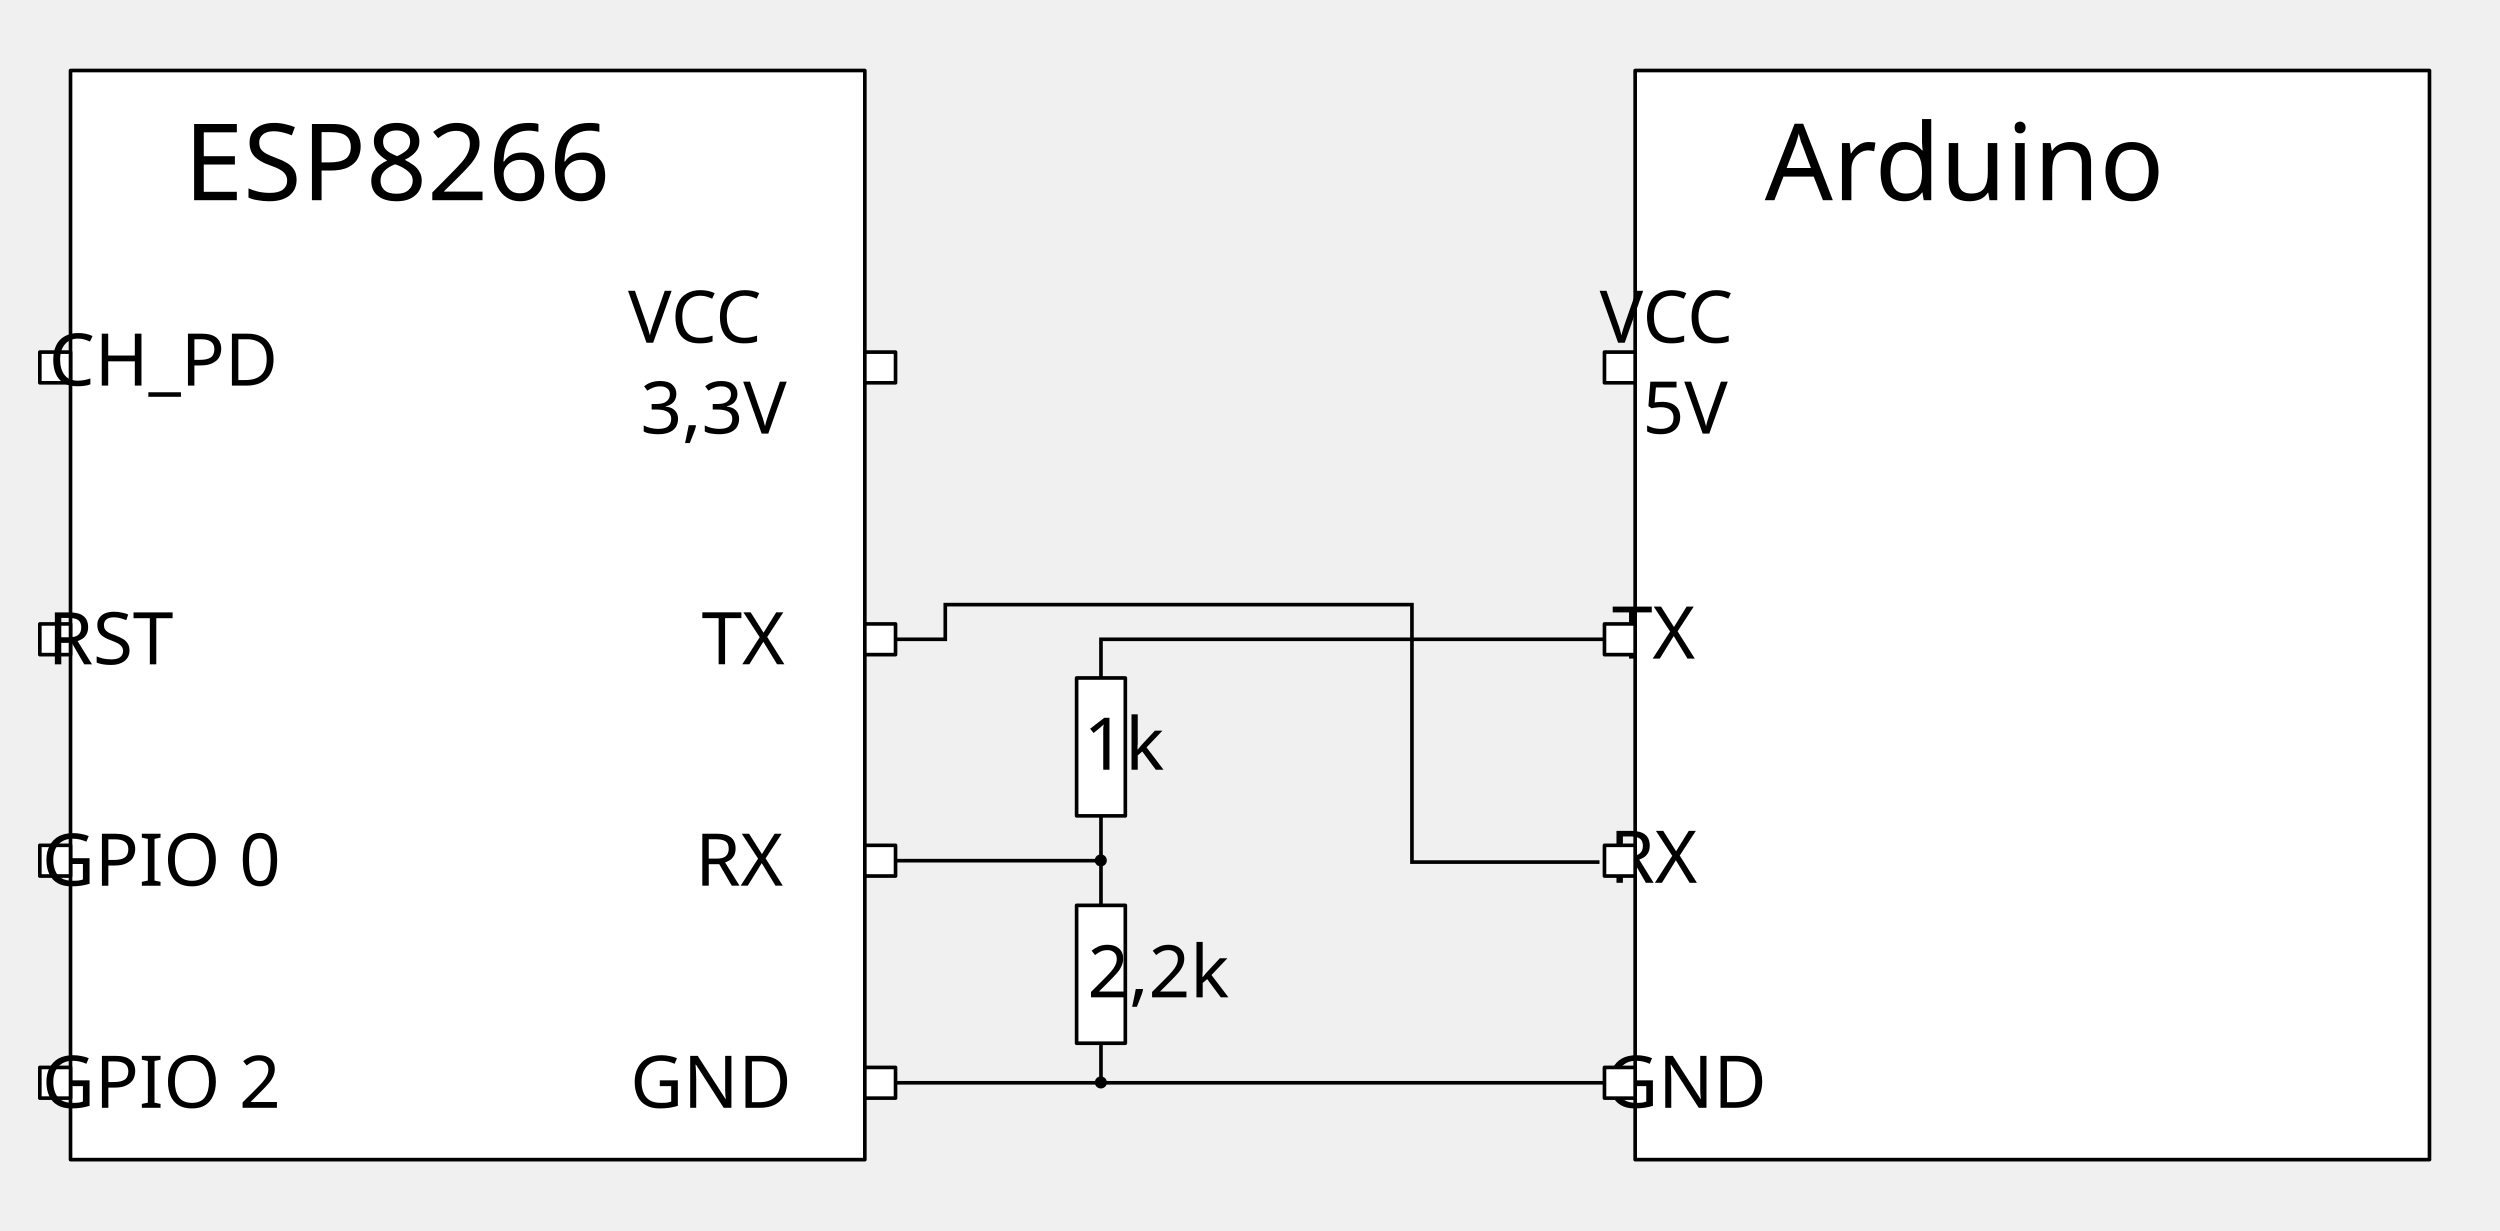
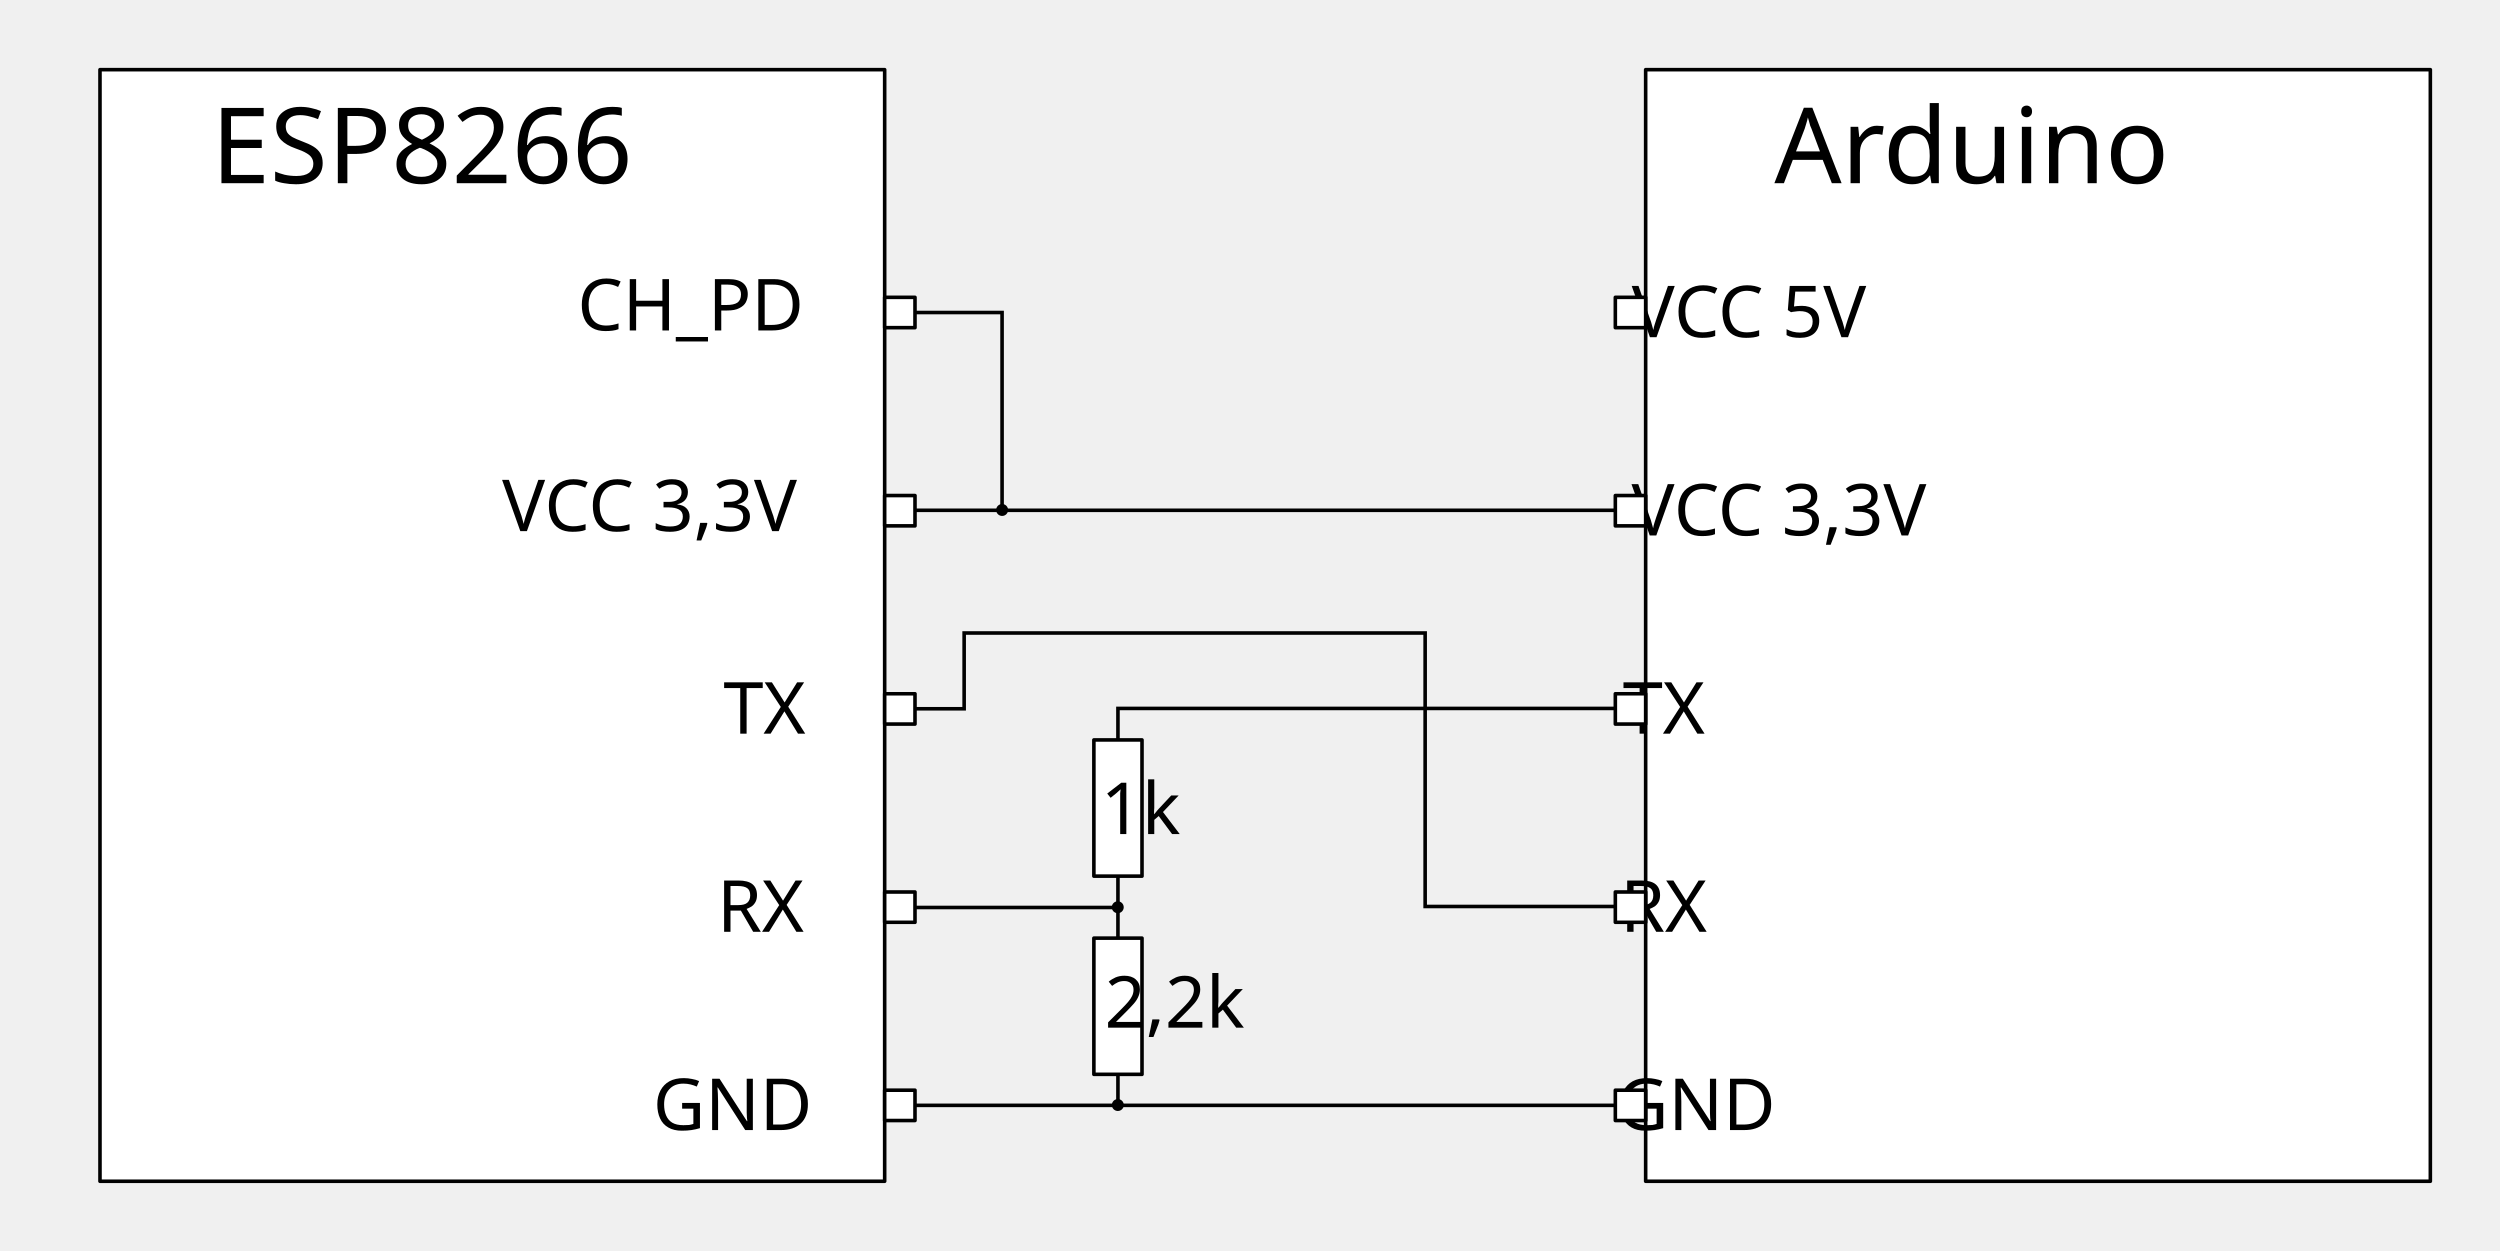
- <svg xmlns="http://www.w3.org/2000/svg" width="181.958mm" height="89.535mm" viewBox="0 0 181.958 89.535" version="1.1" id="svg8">
+ <svg xmlns="http://www.w3.org/2000/svg" width="184.192mm" height="92.165mm" viewBox="0 0 184.192 92.165" version="1.1" id="svg8">
  <defs id="defs2" />
-   <g id="layer1" transform="translate(-16.69562,-33.98439)">
-     <rect style="fill:#ffffff;stroke:#000000;stroke-width:0.265;stroke-linecap:round;stroke-linejoin:round;stop-color:#000000" id="rect10" width="57.813" height="79.27" x="21.828" y="39.117" rx="1.7131691e-05" ry="1.7131691e-05" />
-     <rect style="fill:#ffffff;stroke:#000000;stroke-width:0.265;stroke-linecap:round;stroke-linejoin:round;stop-color:#000000" id="rect12" width="57.813" height="79.27" x="135.708" y="39.117" rx="1.7131691e-05" ry="1.7131691e-05" />
-     <text xml:space="preserve" style="font-style:normal;font-variant:normal;font-weight:normal;font-stretch:normal;font-size:7.761px;line-height:125%;font-family:Sans;-inkscape-font-specification:'Sans, Normal';font-variant-ligatures:normal;font-variant-caps:normal;font-variant-numeric:normal;font-variant-east-asian:normal;text-align:center;letter-spacing:0px;word-spacing:0px;text-anchor:middle;fill:#000000;fill-opacity:1;stroke:none;stroke-width:0.265px;stroke-linecap:butt;stroke-linejoin:miter;stroke-opacity:1" x="50.634" y="48.555" id="text16">
-       <tspan id="tspan14" x="50.634" y="48.555" style="font-style:normal;font-variant:normal;font-weight:normal;font-stretch:normal;font-size:7.761px;font-family:Sans;-inkscape-font-specification:'Sans, Normal';font-variant-ligatures:normal;font-variant-caps:normal;font-variant-numeric:normal;font-variant-east-asian:normal;stroke-width:0.265px">ESP8266</tspan>
+   <g id="layer1" transform="translate(-14.46137,-31.3537)">
+     <rect style="fill:#ffffff;stroke:#000000;stroke-width:0.265;stroke-linecap:round;stroke-linejoin:round;stop-color:#000000" id="rect10" width="57.813" height="81.9" x="21.828" y="36.486" rx="1.7131691e-05" ry="1.7700235e-05" />
+     <rect style="fill:#ffffff;stroke:#000000;stroke-width:0.265;stroke-linecap:round;stroke-linejoin:round;stop-color:#000000" id="rect12" width="57.813" height="81.9" x="135.708" y="36.486" rx="1.7131691e-05" ry="1.7700235e-05" />
+     <text xml:space="preserve" style="font-style:normal;font-variant:normal;font-weight:normal;font-stretch:normal;font-size:7.761px;line-height:125%;font-family:Sans;-inkscape-font-specification:'Sans, Normal';font-variant-ligatures:normal;font-variant-caps:normal;font-variant-numeric:normal;font-variant-east-asian:normal;text-align:center;letter-spacing:0px;word-spacing:0px;text-anchor:middle;fill:#000000;fill-opacity:1;stroke:none;stroke-width:0.265px;stroke-linecap:butt;stroke-linejoin:miter;stroke-opacity:1" x="50.587" y="44.851" id="text16">
+       <tspan id="tspan14" x="50.587" y="44.851" style="font-style:normal;font-variant:normal;font-weight:normal;font-stretch:normal;font-size:7.761px;font-family:Sans;-inkscape-font-specification:'Sans, Normal';font-variant-ligatures:normal;font-variant-caps:normal;font-variant-numeric:normal;font-variant-east-asian:normal;stroke-width:0.265px">ESP8266</tspan>
    </text>
-     <text xml:space="preserve" style="font-style:normal;font-variant:normal;font-weight:normal;font-stretch:normal;font-size:7.761px;line-height:125%;font-family:Sans;-inkscape-font-specification:'Sans, Normal';font-variant-ligatures:normal;font-variant-caps:normal;font-variant-numeric:normal;font-variant-east-asian:normal;text-align:center;letter-spacing:0px;word-spacing:0px;text-anchor:middle;fill:#000000;fill-opacity:1;stroke:none;stroke-width:0.265px;stroke-linecap:butt;stroke-linejoin:miter;stroke-opacity:1" x="164.72" y="48.555" id="text20">
-       <tspan id="tspan18" x="164.72" y="48.555" style="font-style:normal;font-variant:normal;font-weight:normal;font-stretch:normal;font-size:7.761px;font-family:Sans;-inkscape-font-specification:'Sans, Normal';font-variant-ligatures:normal;font-variant-caps:normal;font-variant-numeric:normal;font-variant-east-asian:normal;stroke-width:0.265px">Arduino</tspan>
+     <text xml:space="preserve" style="font-style:normal;font-variant:normal;font-weight:normal;font-stretch:normal;font-size:7.761px;line-height:125%;font-family:Sans;-inkscape-font-specification:'Sans, Normal';font-variant-ligatures:normal;font-variant-caps:normal;font-variant-numeric:normal;font-variant-east-asian:normal;text-align:center;letter-spacing:0px;word-spacing:0px;text-anchor:middle;fill:#000000;fill-opacity:1;stroke:none;stroke-width:0.265px;stroke-linecap:butt;stroke-linejoin:miter;stroke-opacity:1" x="164.77" y="44.851" id="text20">
+       <tspan id="tspan18" x="164.77" y="44.851" style="font-style:normal;font-variant:normal;font-weight:normal;font-stretch:normal;font-size:7.761px;font-family:Sans;-inkscape-font-specification:'Sans, Normal';font-variant-ligatures:normal;font-variant-caps:normal;font-variant-numeric:normal;font-variant-east-asian:normal;stroke-width:0.265px">Arduino</tspan>
    </text>
    <text xml:space="preserve" style="font-style:normal;font-weight:normal;font-size:5.292px;line-height:125%;font-family:Sans;text-align:center;letter-spacing:0px;word-spacing:0px;text-anchor:middle;fill:#000000;fill-opacity:1;stroke:none;stroke-width:0.265px;stroke-linecap:butt;stroke-linejoin:miter;stroke-opacity:1" x="71.87" y="114.614" id="text24">
      <tspan id="tspan22" x="71.87" y="114.614" style="stroke-width:0.265px">GND</tspan>
    </text>
-     <text xml:space="preserve" style="font-style:normal;font-weight:normal;font-size:5.292px;line-height:125%;font-family:Sans;text-align:center;letter-spacing:0px;word-spacing:0px;text-anchor:middle;fill:#000000;fill-opacity:1;stroke:none;stroke-width:0.265px;stroke-linecap:butt;stroke-linejoin:miter;stroke-opacity:1" x="74.227" y="82.334" id="text28">
-       <tspan id="tspan26" x="74.227" y="82.334" style="stroke-width:0.265px">TX</tspan>
+     <text xml:space="preserve" style="font-style:normal;font-weight:normal;font-size:5.292px;line-height:125%;font-family:Sans;text-align:center;letter-spacing:0px;word-spacing:0px;text-anchor:middle;fill:#000000;fill-opacity:1;stroke:none;stroke-width:0.265px;stroke-linecap:butt;stroke-linejoin:miter;stroke-opacity:1" x="74.227" y="85.406" id="text28">
+       <tspan id="tspan26" x="74.227" y="85.406" style="stroke-width:0.265px">TX</tspan>
    </text>
-     <text xml:space="preserve" style="font-style:normal;font-weight:normal;font-size:5.292px;line-height:125%;font-family:Sans;text-align:center;letter-spacing:0px;word-spacing:0px;text-anchor:middle;fill:#000000;fill-opacity:1;stroke:none;stroke-width:0.265px;stroke-linecap:butt;stroke-linejoin:miter;stroke-opacity:1" x="73.932" y="98.447" id="text32">
-       <tspan id="tspan30" x="73.932" y="98.447" style="stroke-width:0.265px">RX</tspan>
+     <text xml:space="preserve" style="font-style:normal;font-weight:normal;font-size:5.292px;line-height:125%;font-family:Sans;text-align:center;letter-spacing:0px;word-spacing:0px;text-anchor:middle;fill:#000000;fill-opacity:1;stroke:none;stroke-width:0.265px;stroke-linecap:butt;stroke-linejoin:miter;stroke-opacity:1" x="73.932" y="100.009" id="text32">
+       <tspan id="tspan30" x="73.932" y="100.009" style="stroke-width:0.265px">RX</tspan>
    </text>
-     <text xml:space="preserve" style="font-style:normal;font-weight:normal;font-size:5.292px;line-height:125%;font-family:Sans;text-align:center;letter-spacing:0px;word-spacing:0px;text-anchor:middle;fill:#000000;fill-opacity:1;stroke:none;stroke-width:0.265px;stroke-linecap:butt;stroke-linejoin:miter;stroke-opacity:1" x="72.077" y="58.93" id="text36">
-       <tspan id="tspan34" x="72.077" y="58.93" style="stroke-width:0.265px">VCC</tspan>
-       <tspan x="72.077" y="65.545" style="stroke-width:0.265px" id="tspan38">3,3V</tspan>
+     <text xml:space="preserve" style="font-style:normal;font-weight:normal;font-size:5.292px;line-height:125%;font-family:Sans;text-align:center;letter-spacing:0px;word-spacing:0px;text-anchor:middle;fill:#000000;fill-opacity:1;stroke:none;stroke-width:0.265px;stroke-linecap:butt;stroke-linejoin:miter;stroke-opacity:1" x="65.756" y="70.491" id="text36">
+       <tspan x="65.756" y="70.491" style="stroke-width:0.265px" id="tspan38">VCC 3,3V</tspan>
    </text>
-     <text xml:space="preserve" style="font-style:normal;font-weight:normal;font-size:5.292px;line-height:125%;font-family:Sans;text-align:center;letter-spacing:0px;word-spacing:0px;text-anchor:middle;fill:#000000;fill-opacity:1;stroke:none;stroke-width:0.265px;stroke-linecap:butt;stroke-linejoin:miter;stroke-opacity:1" x="142.791" y="58.93" id="text42">
-       <tspan id="tspan40" x="142.791" y="58.93" style="stroke-width:0.265px">VCC</tspan>
-       <tspan x="142.791" y="65.545" style="stroke-width:0.265px" id="tspan44">5V</tspan>
+     <text xml:space="preserve" style="font-style:normal;font-weight:normal;font-size:5.292px;line-height:125%;font-family:Sans;text-align:center;letter-spacing:0px;word-spacing:0px;text-anchor:middle;fill:#000000;fill-opacity:1;stroke:none;stroke-width:0.265px;stroke-linecap:butt;stroke-linejoin:miter;stroke-opacity:1" x="146.762" y="56.2" id="text42">
+       <tspan x="146.762" y="56.2" style="stroke-width:0.265px" id="tspan44">VCC 5V</tspan>
    </text>
    <text xml:space="preserve" style="font-style:normal;font-weight:normal;font-size:5.292px;line-height:125%;font-family:Sans;text-align:center;letter-spacing:0px;word-spacing:0px;text-anchor:middle;fill:#000000;fill-opacity:1;stroke:none;stroke-width:0.265px;stroke-linecap:butt;stroke-linejoin:miter;stroke-opacity:1" x="142.841" y="114.614" id="text48">
      <tspan id="tspan46" x="142.841" y="114.614" style="stroke-width:0.265px">GND</tspan>
    </text>
-     <text xml:space="preserve" style="font-style:normal;font-weight:normal;font-size:5.292px;line-height:125%;font-family:Sans;text-align:center;letter-spacing:0px;word-spacing:0px;text-anchor:middle;fill:#000000;fill-opacity:1;stroke:none;stroke-width:0.265px;stroke-linecap:butt;stroke-linejoin:miter;stroke-opacity:1" x="140.49" y="81.918" id="text52">
-       <tspan id="tspan50" x="140.49" y="81.918" style="stroke-width:0.265px">TX</tspan>
+     <text xml:space="preserve" style="font-style:normal;font-weight:normal;font-size:5.292px;line-height:125%;font-family:Sans;text-align:center;letter-spacing:0px;word-spacing:0px;text-anchor:middle;fill:#000000;fill-opacity:1;stroke:none;stroke-width:0.265px;stroke-linecap:butt;stroke-linejoin:miter;stroke-opacity:1" x="140.49" y="85.406" id="text52">
+       <tspan id="tspan50" x="140.49" y="85.406" style="stroke-width:0.265px">TX</tspan>
    </text>
-     <text xml:space="preserve" style="font-style:normal;font-weight:normal;font-size:5.292px;line-height:125%;font-family:Sans;text-align:center;letter-spacing:0px;word-spacing:0px;text-anchor:middle;fill:#000000;fill-opacity:1;stroke:none;stroke-width:0.265px;stroke-linecap:butt;stroke-linejoin:miter;stroke-opacity:1" x="140.469" y="98.239" id="text56">
-       <tspan id="tspan54" x="140.469" y="98.239" style="stroke-width:0.265px">RX</tspan>
+     <text xml:space="preserve" style="font-style:normal;font-weight:normal;font-size:5.292px;line-height:125%;font-family:Sans;text-align:center;letter-spacing:0px;word-spacing:0px;text-anchor:middle;fill:#000000;fill-opacity:1;stroke:none;stroke-width:0.265px;stroke-linecap:butt;stroke-linejoin:miter;stroke-opacity:1" x="140.469" y="100.009" id="text56">
+       <tspan id="tspan54" x="140.469" y="100.009" style="stroke-width:0.265px">RX</tspan>
    </text>
-     <rect style="fill:#ffffff;stroke:#000000;stroke-width:0.265;stroke-linecap:round;stroke-linejoin:round;stop-color:#000000" id="rect58" width="2.234" height="2.234" x="79.641" y="95.51" rx="1.7131691e-05" ry="1.7131691e-05" />
+     <rect style="fill:#ffffff;stroke:#000000;stroke-width:0.265;stroke-linecap:round;stroke-linejoin:round;stop-color:#000000" id="rect58" width="2.234" height="2.234" x="79.641" y="97.072" rx="1.7131691e-05" ry="1.7131691e-05" />
    <rect style="fill:#ffffff;stroke:#000000;stroke-width:0.265;stroke-linecap:round;stroke-linejoin:round;stop-color:#000000" id="rect60" width="2.234" height="2.234" x="79.641" y="111.676" rx="1.7131691e-05" ry="1.7131691e-05" />
-     <rect style="fill:#ffffff;stroke:#000000;stroke-width:0.265;stroke-linecap:round;stroke-linejoin:round;stop-color:#000000" id="rect62" width="2.234" height="2.234" x="79.641" y="79.397" rx="1.7131691e-05" ry="1.7131691e-05" />
-     <rect style="fill:#ffffff;stroke:#000000;stroke-width:0.265;stroke-linecap:round;stroke-linejoin:round;stop-color:#000000" id="rect64" width="2.234" height="2.234" x="79.641" y="59.611" rx="1.7131691e-05" ry="1.7131691e-05" />
-     <rect style="fill:#ffffff;stroke:#000000;stroke-width:0.265;stroke-linecap:round;stroke-linejoin:round;stop-color:#000000" id="rect66" width="2.234" height="2.234" x="133.474" y="95.51" rx="1.7131691e-05" ry="1.7131691e-05" />
+     <rect style="fill:#ffffff;stroke:#000000;stroke-width:0.265;stroke-linecap:round;stroke-linejoin:round;stop-color:#000000" id="rect62" width="2.234" height="2.234" x="79.641" y="82.468" rx="1.7131691e-05" ry="1.7131691e-05" />
+     <rect style="fill:#ffffff;stroke:#000000;stroke-width:0.265;stroke-linecap:round;stroke-linejoin:round;stop-color:#000000" id="rect64" width="2.234" height="2.234" x="79.641" y="67.865" rx="1.7131691e-05" ry="1.7131691e-05" />
+     <rect style="fill:#ffffff;stroke:#000000;stroke-width:0.265;stroke-linecap:round;stroke-linejoin:round;stop-color:#000000" id="rect66" width="2.234" height="2.234" x="133.474" y="97.072" rx="1.7131691e-05" ry="1.7131691e-05" />
    <rect style="fill:#ffffff;stroke:#000000;stroke-width:0.265;stroke-linecap:round;stroke-linejoin:round;stop-color:#000000" id="rect68" width="2.234" height="2.234" x="133.474" y="111.676" rx="1.7131691e-05" ry="1.7131691e-05" />
-     <rect style="fill:#ffffff;stroke:#000000;stroke-width:0.265;stroke-linecap:round;stroke-linejoin:round;stop-color:#000000" id="rect70" width="2.234" height="2.234" x="133.474" y="79.397" rx="1.7131691e-05" ry="1.7131691e-05" />
-     <rect style="fill:#ffffff;stroke:#000000;stroke-width:0.265;stroke-linecap:round;stroke-linejoin:round;stop-color:#000000" id="rect72" width="2.234" height="2.234" x="133.474" y="59.611" rx="1.7131691e-05" ry="1.7131691e-05" />
-     <rect style="fill:#ffffff;stroke:#000000;stroke-width:0.265;stroke-linecap:round;stroke-linejoin:round;stop-color:#000000" id="rect63" width="2.234" height="2.234" x="19.594" y="95.51" rx="1.7131691e-05" ry="1.7131691e-05" />
-     <rect style="fill:#ffffff;stroke:#000000;stroke-width:0.265;stroke-linecap:round;stroke-linejoin:round;stop-color:#000000" id="rect65" width="2.234" height="2.234" x="19.594" y="111.676" rx="1.7131691e-05" ry="1.7131691e-05" />
-     <rect style="fill:#ffffff;stroke:#000000;stroke-width:0.265;stroke-linecap:round;stroke-linejoin:round;stop-color:#000000" id="rect67" width="2.234" height="2.234" x="19.594" y="79.397" rx="1.7131691e-05" ry="1.7131691e-05" />
-     <rect style="fill:#ffffff;stroke:#000000;stroke-width:0.265;stroke-linecap:round;stroke-linejoin:round;stop-color:#000000" id="rect69" width="2.234" height="2.234" x="19.594" y="59.611" rx="1.7131691e-05" ry="1.7131691e-05" />
-     <text xml:space="preserve" style="font-style:normal;font-weight:normal;font-size:5.292px;line-height:125%;font-family:Sans;text-align:center;letter-spacing:0px;word-spacing:0px;text-anchor:middle;fill:#000000;fill-opacity:1;stroke:none;stroke-width:0.265px;stroke-linecap:butt;stroke-linejoin:miter;stroke-opacity:1" x="32.022" y="62.05" id="text75">
-       <tspan x="32.022" y="62.05" style="stroke-width:0.265px" id="tspan73">CH_PD</tspan>
+     <rect style="fill:#ffffff;stroke:#000000;stroke-width:0.265;stroke-linecap:round;stroke-linejoin:round;stop-color:#000000" id="rect70" width="2.234" height="2.234" x="133.474" y="82.468" rx="1.7131691e-05" ry="1.7131691e-05" />
+     <rect style="fill:#ffffff;stroke:#000000;stroke-width:0.265;stroke-linecap:round;stroke-linejoin:round;stop-color:#000000" id="rect72" width="2.234" height="2.234" x="133.474" y="53.261" rx="1.7131691e-05" ry="1.7131691e-05" />
+     <rect style="fill:#ffffff;stroke:#000000;stroke-width:0.265;stroke-linecap:round;stroke-linejoin:round;stop-color:#000000" id="rect69" width="2.234" height="2.234" x="79.641" y="53.261" rx="1.7131691e-05" ry="1.7131691e-05" />
+     <text xml:space="preserve" style="font-style:normal;font-weight:normal;font-size:5.292px;line-height:125%;font-family:Sans;text-align:center;letter-spacing:0px;word-spacing:0px;text-anchor:middle;fill:#000000;fill-opacity:1;stroke:none;stroke-width:0.265px;stroke-linecap:butt;stroke-linejoin:miter;stroke-opacity:1" x="68.781" y="55.7" id="text75">
+       <tspan x="68.781" y="55.7" style="stroke-width:0.265px" id="tspan73">CH_PD</tspan>
    </text>
-     <text xml:space="preserve" style="font-style:normal;font-weight:normal;font-size:5.292px;line-height:125%;font-family:Sans;text-align:center;letter-spacing:0px;word-spacing:0px;text-anchor:middle;fill:#000000;fill-opacity:1;stroke:none;stroke-width:0.265px;stroke-linecap:butt;stroke-linejoin:miter;stroke-opacity:1" x="28.18" y="82.336" id="text81">
-       <tspan x="28.18" y="82.336" style="stroke-width:0.265px" id="tspan79">RST</tspan>
+     <text xml:space="preserve" style="font-style:normal;font-weight:normal;font-size:5.292px;line-height:125%;font-family:Sans;text-align:center;letter-spacing:0px;word-spacing:0px;text-anchor:middle;fill:#000000;fill-opacity:1;stroke:none;stroke-width:0.265px;stroke-linecap:butt;stroke-linejoin:miter;stroke-opacity:1" x="148.969" y="70.804" id="text249">
+       <tspan x="148.969" y="70.804" style="stroke-width:0.265px" id="tspan247">VCC 3,3V</tspan>
    </text>
-     <text xml:space="preserve" style="font-style:normal;font-weight:normal;font-size:5.292px;line-height:125%;font-family:Sans;text-align:center;letter-spacing:0px;word-spacing:0px;text-anchor:middle;fill:#000000;fill-opacity:1;stroke:none;stroke-width:0.265px;stroke-linecap:butt;stroke-linejoin:miter;stroke-opacity:1" x="31.879" y="98.449" id="text85">
-       <tspan x="31.879" y="98.449" style="stroke-width:0.265px" id="tspan83">GPIO 0</tspan>
+     <rect style="fill:#ffffff;stroke:#000000;stroke-width:0.265;stroke-linecap:round;stroke-linejoin:round;stop-color:#000000" id="rect251" width="2.234" height="2.234" x="133.474" y="67.865" rx="1.7131691e-05" ry="1.7131691e-05" />
+     <path style="fill:none;fill-rule:evenodd;stroke:#000000;stroke-width:0.265px;stroke-linecap:butt;stroke-linejoin:miter;stroke-opacity:1" d="M 81.876,68.951 H 133.474" id="path255" />
+     <path style="fill:none;fill-rule:evenodd;stroke:#000000;stroke-width:0.265px;stroke-linecap:butt;stroke-linejoin:miter;stroke-opacity:1" d="m 81.876,54.379 h 6.415 v 14.572" id="path277" />
+   </g>
+   <g id="layer2" style="display:inline" transform="translate(2.234256,2.630692)">
+     <path id="path111" style="fill:none;fill-rule:evenodd;stroke:#000000;stroke-width:0.265px;stroke-linecap:butt;stroke-linejoin:miter;stroke-opacity:1" d="m 65.18,49.589 h 3.621 v -5.582 H 102.766 v 20.149 h 14.012" />
+     <path style="fill:none;fill-rule:evenodd;stroke:#000000;stroke-width:0.265px;stroke-linecap:butt;stroke-linejoin:miter;stroke-opacity:1" d="M 65.18,78.808 H 116.778" id="path93" />
+     <path style="fill:none;fill-rule:evenodd;stroke:#000000;stroke-width:0.265px;stroke-linecap:butt;stroke-linejoin:miter;stroke-opacity:1" d="M 116.778,49.564 H 80.132 v 2.321" id="path97" />
+     <rect style="fill:#ffffff;stroke:#000000;stroke-width:0.265;stroke-linecap:round;stroke-linejoin:round;stop-color:#000000" id="rect101" width="10.036" height="3.546" x="-76.524" y="78.359" rx="1.7131691e-05" ry="1.7131691e-05" transform="rotate(-90)" />
+     <rect style="fill:#ffffff;stroke:#000000;stroke-width:0.265;stroke-linecap:round;stroke-linejoin:round;stop-color:#000000" id="rect103" width="10.036" height="3.546" x="-61.921" y="78.359" rx="1.7131691e-05" ry="1.7131691e-05" transform="rotate(-90)" />
+     <path style="fill:none;fill-rule:evenodd;stroke:#000000;stroke-width:0.265px;stroke-linecap:butt;stroke-linejoin:miter;stroke-opacity:1" d="M 65.18,64.23 H 80.16" id="path105" />
+     <path style="fill:none;fill-rule:evenodd;stroke:#000000;stroke-width:0.265px;stroke-linecap:butt;stroke-linejoin:miter;stroke-opacity:1" d="m 80.132,61.921 v 4.568" id="path107" />
+     <path style="fill:none;fill-rule:evenodd;stroke:#000000;stroke-width:0.265px;stroke-linecap:butt;stroke-linejoin:miter;stroke-opacity:1" d="m 80.132,76.524 v 2.347" id="path109" />
+     <circle style="fill:#000000;stroke:#000000;stroke-width:0.265;stroke-linecap:round;stroke-linejoin:round;stop-color:#000000" id="path114" cx="80.119" cy="64.212" r="0.307" />
+     <circle style="fill:#000000;stroke:#000000;stroke-width:0.265;stroke-linecap:round;stroke-linejoin:round;stop-color:#000000" id="circle116" cx="80.124" cy="78.784" r="0.307" />
+     <text xml:space="preserve" style="font-style:normal;font-weight:normal;font-size:5.292px;line-height:125%;font-family:Sans;text-align:center;letter-spacing:0px;word-spacing:0px;text-anchor:middle;fill:#000000;fill-opacity:1;stroke:none;stroke-width:0.265px;stroke-linecap:butt;stroke-linejoin:miter;stroke-opacity:1" x="85.24" y="58.82" id="text120">
+       <tspan id="tspan118" x="85.24" y="58.82" style="stroke-width:0.265px">1k</tspan>
    </text>
-     <text xml:space="preserve" style="font-style:normal;font-weight:normal;font-size:5.292px;line-height:125%;font-family:Sans;text-align:center;letter-spacing:0px;word-spacing:0px;text-anchor:middle;fill:#000000;fill-opacity:1;stroke:none;stroke-width:0.265px;stroke-linecap:butt;stroke-linejoin:miter;stroke-opacity:1" x="31.879" y="114.614" id="text89">
-       <tspan x="31.879" y="114.614" style="stroke-width:0.265px" id="tspan87">GPIO 2</tspan>
+     <text xml:space="preserve" style="font-style:normal;font-weight:normal;font-size:5.292px;line-height:125%;font-family:Sans;text-align:center;letter-spacing:0px;word-spacing:0px;text-anchor:middle;fill:#000000;fill-opacity:1;stroke:none;stroke-width:0.265px;stroke-linecap:butt;stroke-linejoin:miter;stroke-opacity:1" x="87.746" y="73.085" id="text124">
+       <tspan id="tspan122" x="87.746" y="73.085" style="stroke-width:0.265px">2,2k</tspan>
    </text>
-   </g>
-   <g id="layer2" style="display:inline">
-     <path id="path111" style="fill:none;fill-rule:evenodd;stroke:#000000;stroke-width:0.265px;stroke-linecap:butt;stroke-linejoin:miter;stroke-opacity:1" d="m 65.18,46.53 h 3.621 V 44.007 H 102.766 v 18.739 h 13.652" />
-     <path style="fill:none;fill-rule:evenodd;stroke:#000000;stroke-width:0.265px;stroke-linecap:butt;stroke-linejoin:miter;stroke-opacity:1" d="M 65.18,78.808 H 116.778" id="path93" />
-     <path style="fill:none;fill-rule:evenodd;stroke:#000000;stroke-width:0.265px;stroke-linecap:butt;stroke-linejoin:miter;stroke-opacity:1" d="m 116.778,46.53 h -5.959 v 0 H 80.132 v 2.885" id="path97" />
-     <rect style="fill:#ffffff;stroke:#000000;stroke-width:0.265;stroke-linecap:round;stroke-linejoin:round;stop-color:#000000" id="rect101" width="10.036" height="3.546" x="-75.93" y="78.359" rx="1.7131691e-05" ry="1.7131691e-05" transform="rotate(-90)" />
-     <rect style="fill:#ffffff;stroke:#000000;stroke-width:0.265;stroke-linecap:round;stroke-linejoin:round;stop-color:#000000" id="rect103" width="10.036" height="3.546" x="-59.382" y="78.359" rx="1.7131691e-05" ry="1.7131691e-05" transform="rotate(-90)" />
-     <path style="fill:none;fill-rule:evenodd;stroke:#000000;stroke-width:0.265px;stroke-linecap:butt;stroke-linejoin:miter;stroke-opacity:1" d="M 65.18,62.643 H 80.16" id="path105" />
-     <path style="fill:none;fill-rule:evenodd;stroke:#000000;stroke-width:0.265px;stroke-linecap:butt;stroke-linejoin:miter;stroke-opacity:1" d="m 80.132,59.38 v 6.515" id="path107" />
-     <path style="fill:none;fill-rule:evenodd;stroke:#000000;stroke-width:0.265px;stroke-linecap:butt;stroke-linejoin:miter;stroke-opacity:1" d="m 80.132,75.93 v 2.941" id="path109" />
-     <circle style="fill:#000000;stroke:#000000;stroke-width:0.265;stroke-linecap:round;stroke-linejoin:round;stop-color:#000000" id="path114" cx="80.119" cy="62.624" r="0.307" />
-     <circle style="fill:#000000;stroke:#000000;stroke-width:0.265;stroke-linecap:round;stroke-linejoin:round;stop-color:#000000" id="circle116" cx="80.124" cy="78.784" r="0.307" />
-     <text xml:space="preserve" style="font-style:normal;font-weight:normal;font-size:5.292px;line-height:125%;font-family:Sans;text-align:center;letter-spacing:0px;word-spacing:0px;text-anchor:middle;fill:#000000;fill-opacity:1;stroke:none;stroke-width:0.265px;stroke-linecap:butt;stroke-linejoin:miter;stroke-opacity:1" x="85.24" y="56.024" id="text120">
-       <tspan id="tspan118" x="85.24" y="56.024" style="stroke-width:0.265px">1k</tspan>
-     </text>
-     <text xml:space="preserve" style="font-style:normal;font-weight:normal;font-size:5.292px;line-height:125%;font-family:Sans;text-align:center;letter-spacing:0px;word-spacing:0px;text-anchor:middle;fill:#000000;fill-opacity:1;stroke:none;stroke-width:0.265px;stroke-linecap:butt;stroke-linejoin:miter;stroke-opacity:1" x="87.746" y="72.589" id="text124">
-       <tspan id="tspan122" x="87.746" y="72.589" style="stroke-width:0.265px">2,2k</tspan>
-     </text>
+     <circle style="display:inline;fill:#000000;stroke:#000000;stroke-width:0.265;stroke-linecap:round;stroke-linejoin:round;stop-color:#000000" id="circle116-3" cx="71.599" cy="34.943" r="0.307" />
  </g>
</svg>
